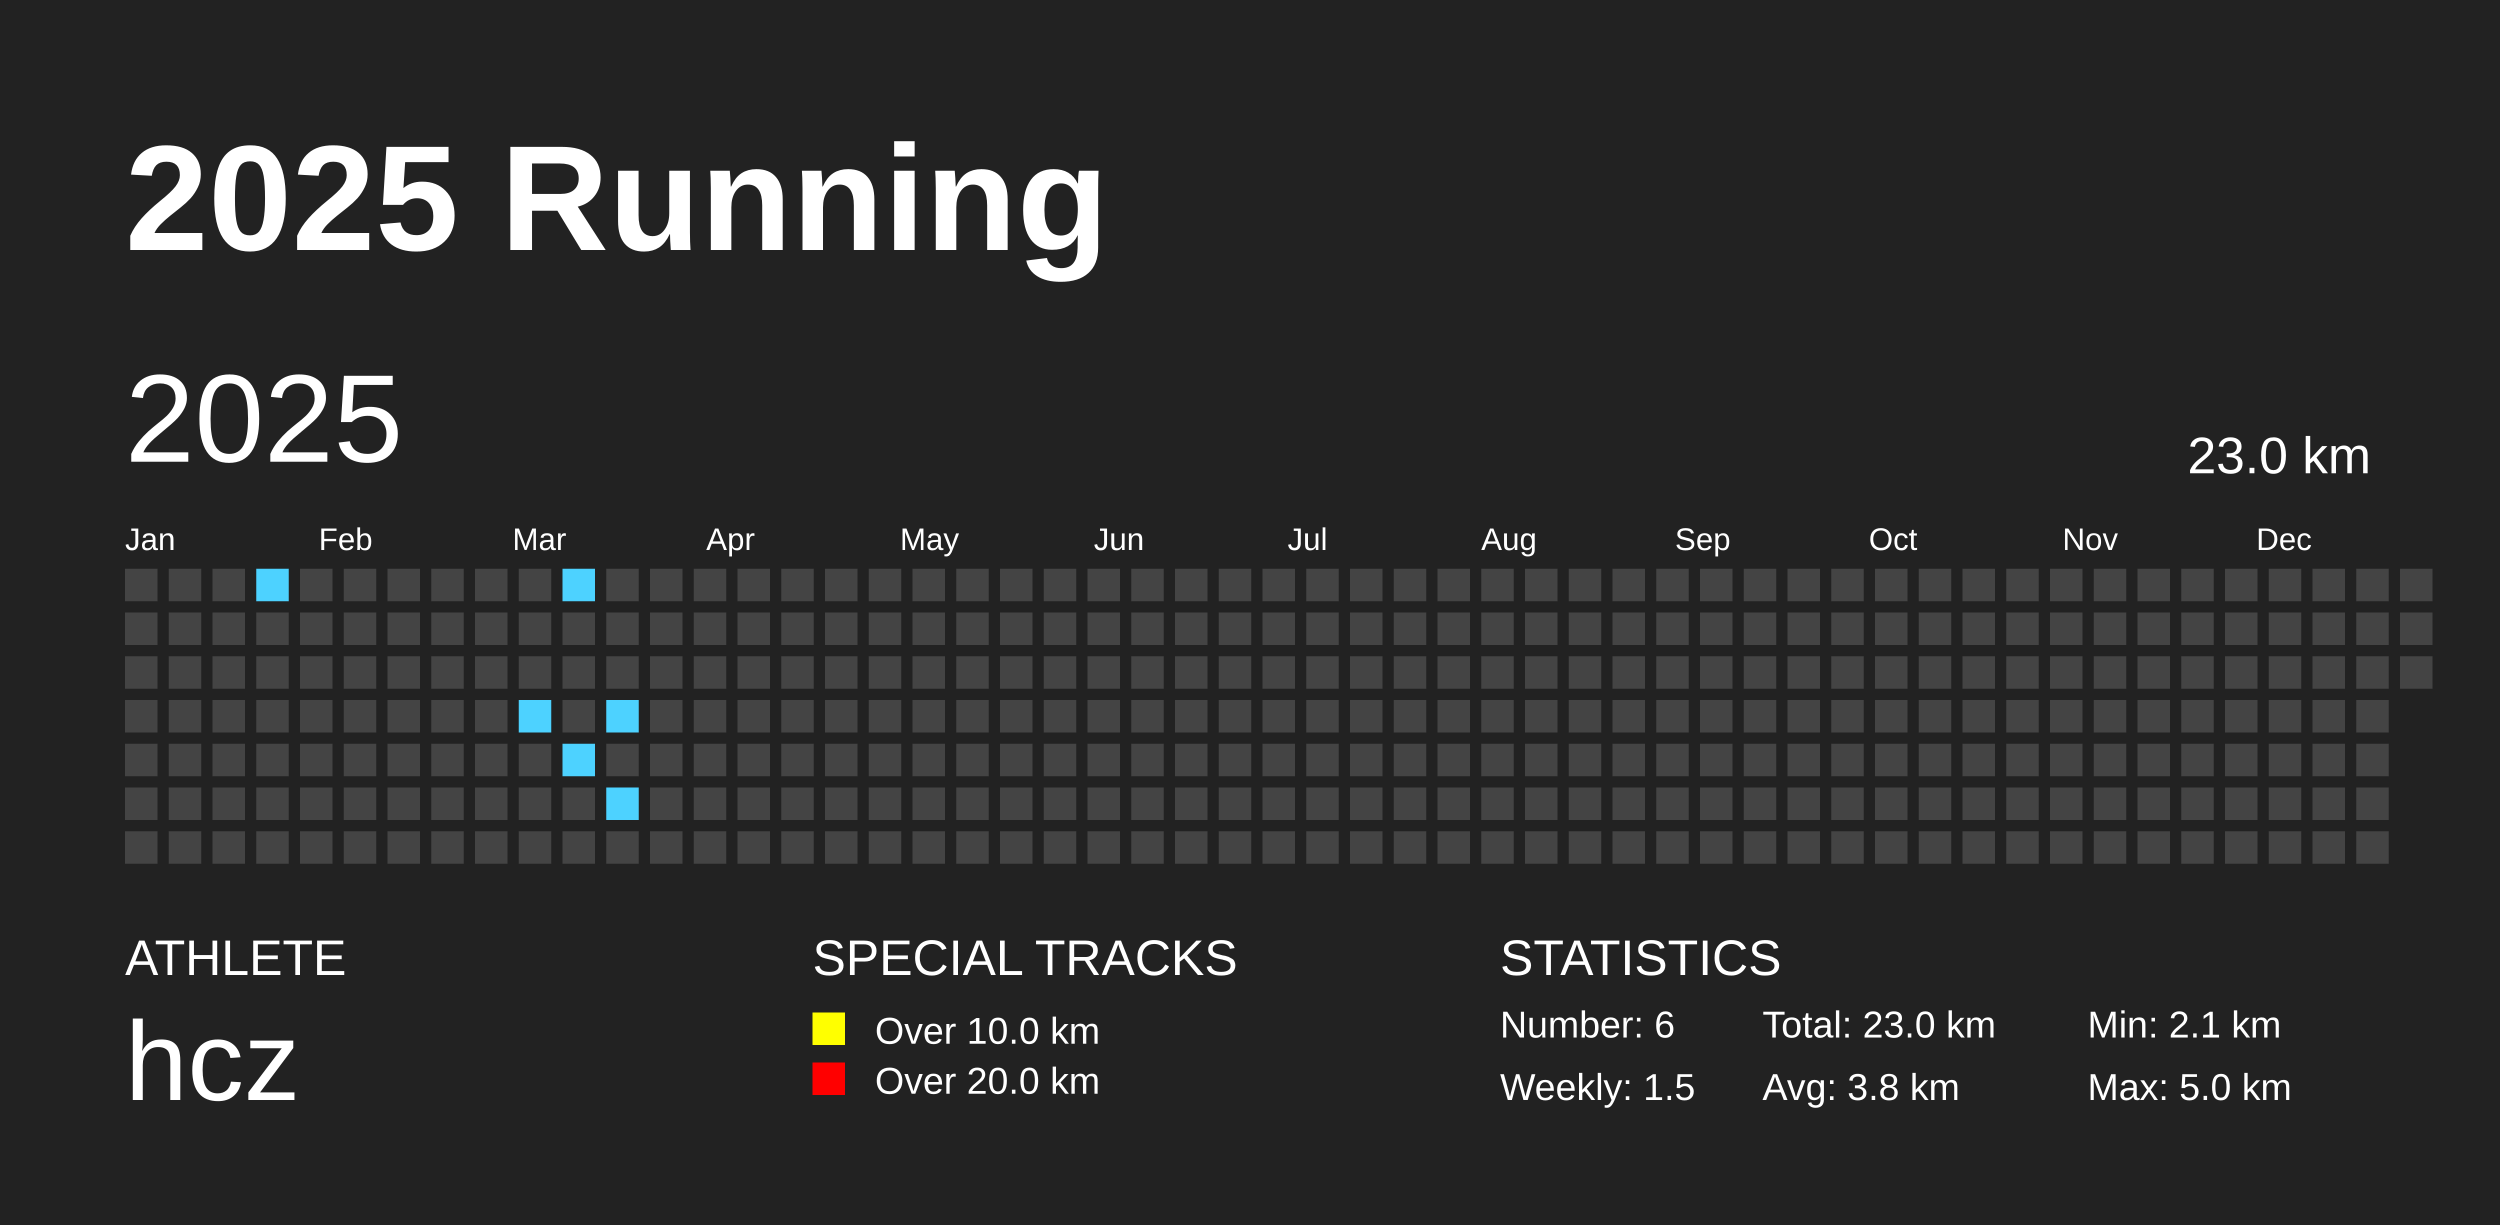
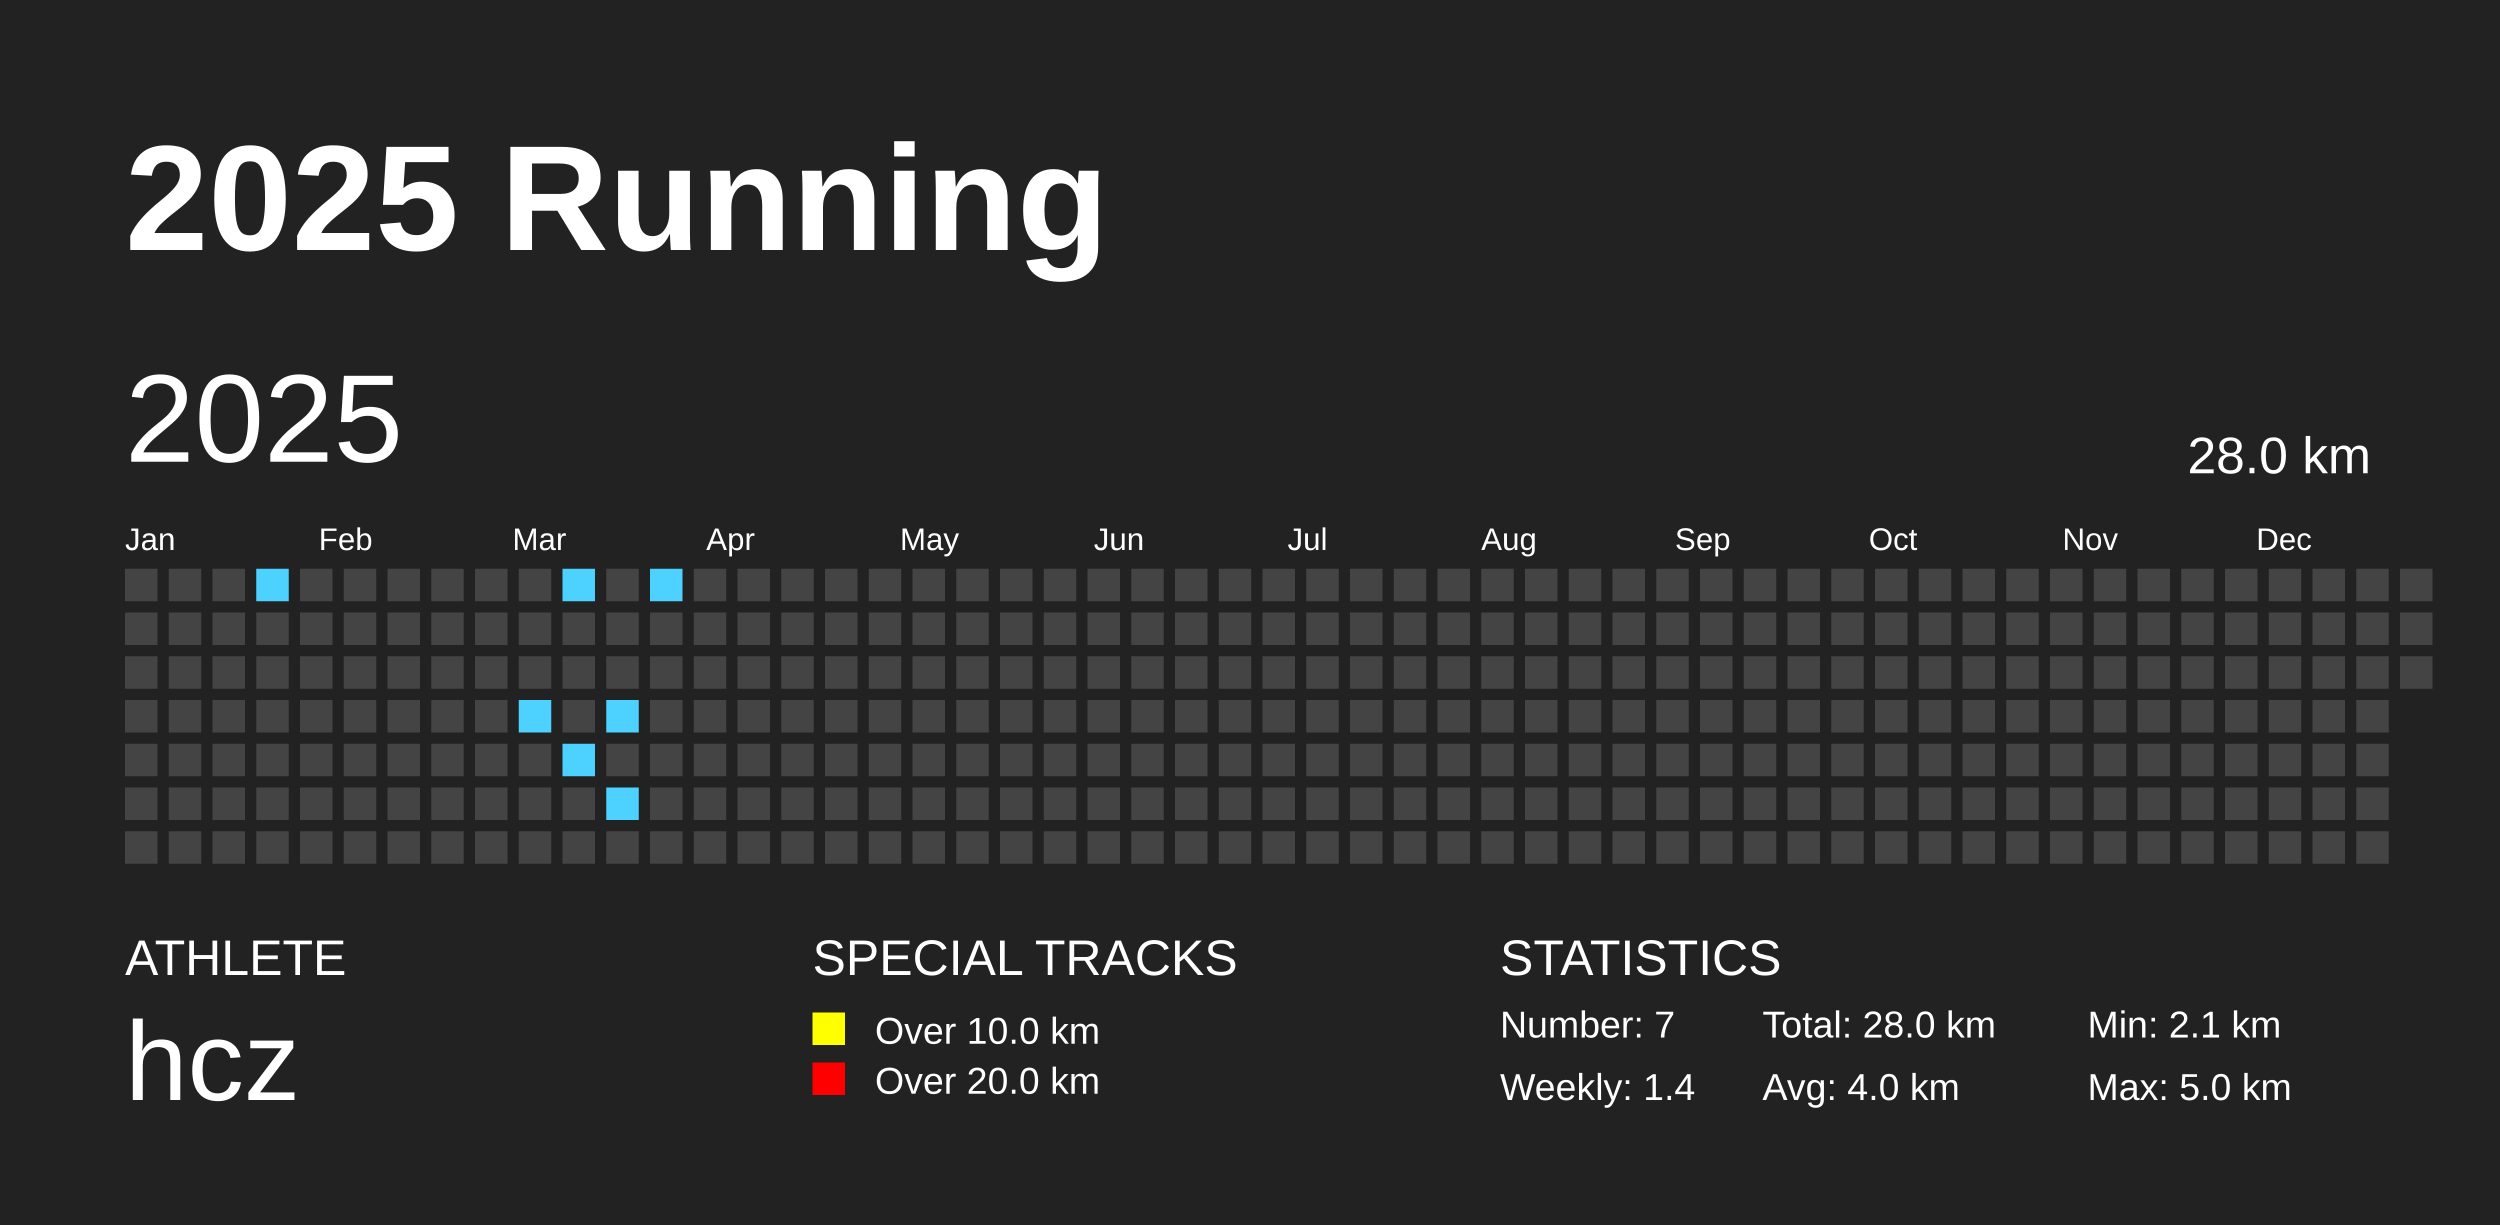
<svg xmlns="http://www.w3.org/2000/svg" baseProfile="full" height="98mm" version="1.1" viewBox="0,0,200,98" width="200mm">
  <defs />
  <rect fill="#222222" height="98" width="200" x="0" y="0" />
  <text fill="#FFFFFF" style="font-size:12px; font-family:Arial; font-weight:bold;" x="10" y="20">2025 Running</text>
  <text fill="#FFFFFF" style="font-size:4px; font-family:Arial" x="10" y="78">ATHLETE</text>
  <text fill="#FFFFFF" style="font-size:9px; font-family:Arial" x="10" y="88">hcz</text>
  <text fill="#FFFFFF" style="font-size:4px; font-family:Arial" x="65" y="78">SPECIAL TRACKS</text>
  <rect fill="yellow" height="2.6" width="2.6" x="65" y="81" />
  <text fill="#FFFFFF" style="font-size:3px; font-family:Arial" x="70" y="83.5">Over 10.0 km</text>
  <rect fill="red" height="2.6" width="2.6" x="65" y="85" />
  <text fill="#FFFFFF" style="font-size:3px; font-family:Arial" x="70" y="87.5">Over 20.0 km</text>
  <text fill="#FFFFFF" style="font-size:4px; font-family:Arial" x="120" y="78">STATISTICS</text>
-   <text fill="#FFFFFF" style="font-size:3px; font-family:Arial" x="120" y="83">Number: 6</text>
-   <text fill="#FFFFFF" style="font-size:3px; font-family:Arial" x="120" y="88">Weekly: 1.5</text>
-   <text fill="#FFFFFF" style="font-size:3px; font-family:Arial" x="141" y="83">Total: 23.0 km</text>
-   <text fill="#FFFFFF" style="font-size:3px; font-family:Arial" x="141" y="88">Avg: 3.8 km</text>
+   <text fill="#FFFFFF" style="font-size:3px; font-family:Arial" x="120" y="83">Number: 7</text>
+   <text fill="#FFFFFF" style="font-size:3px; font-family:Arial" x="120" y="88">Weekly: 1.4</text>
+   <text fill="#FFFFFF" style="font-size:3px; font-family:Arial" x="141" y="83">Total: 28.0 km</text>
+   <text fill="#FFFFFF" style="font-size:3px; font-family:Arial" x="141" y="88">Avg: 4.0 km</text>
  <text fill="#FFFFFF" style="font-size:3px; font-family:Arial" x="167" y="83">Min: 2.1 km</text>
  <text fill="#FFFFFF" style="font-size:3px; font-family:Arial" x="167" y="88">Max: 5.0 km</text>
  <text dominant-baseline="hanging" fill="#FFFFFF" style="font-size:10.0px; font-family:Arial;" x="10" y="30">2025</text>
-   <text dominant-baseline="hanging" fill="#FFFFFF" style="font-size:4.125px; font-family:Arial;" x="175" y="35">23.0 km</text>
+   <text dominant-baseline="hanging" fill="#FFFFFF" style="font-size:4.125px; font-family:Arial;" x="175" y="35">28.0 km</text>
  <text fill="#FFFFFF" style="font-size:2.5px; font-family:Arial" x="10.0" y="44">Jan</text>
  <text fill="#FFFFFF" style="font-size:2.5px; font-family:Arial" x="25.5" y="44">Feb</text>
  <text fill="#FFFFFF" style="font-size:2.5px; font-family:Arial" x="41.0" y="44">Mar</text>
  <text fill="#FFFFFF" style="font-size:2.5px; font-family:Arial" x="56.5" y="44">Apr</text>
  <text fill="#FFFFFF" style="font-size:2.5px; font-family:Arial" x="72.0" y="44">May</text>
  <text fill="#FFFFFF" style="font-size:2.5px; font-family:Arial" x="87.5" y="44">Jun</text>
  <text fill="#FFFFFF" style="font-size:2.5px; font-family:Arial" x="103.0" y="44">Jul</text>
  <text fill="#FFFFFF" style="font-size:2.5px; font-family:Arial" x="118.5" y="44">Aug</text>
  <text fill="#FFFFFF" style="font-size:2.5px; font-family:Arial" x="134.0" y="44">Sep</text>
  <text fill="#FFFFFF" style="font-size:2.5px; font-family:Arial" x="149.5" y="44">Oct</text>
  <text fill="#FFFFFF" style="font-size:2.5px; font-family:Arial" x="165.0" y="44">Nov</text>
  <text fill="#FFFFFF" style="font-size:2.5px; font-family:Arial" x="180.5" y="44">Dec</text>
  <rect fill="#444444" height="2.6" width="2.6" x="10.0" y="45.5" />
  <rect fill="#444444" height="2.6" width="2.6" x="10.0" y="49.0" />
  <rect fill="#444444" height="2.6" width="2.6" x="10.0" y="52.5" />
  <rect fill="#444444" height="2.6" width="2.6" x="10.0" y="56.0" />
  <rect fill="#444444" height="2.6" width="2.6" x="10.0" y="59.5" />
  <rect fill="#444444" height="2.6" width="2.6" x="10.0" y="63.0" />
  <rect fill="#444444" height="2.6" width="2.6" x="10.0" y="66.5" />
  <rect fill="#444444" height="2.6" width="2.6" x="13.5" y="45.5" />
  <rect fill="#444444" height="2.6" width="2.6" x="13.5" y="49.0" />
  <rect fill="#444444" height="2.6" width="2.6" x="13.5" y="52.5" />
  <rect fill="#444444" height="2.6" width="2.6" x="13.5" y="56.0" />
  <rect fill="#444444" height="2.6" width="2.6" x="13.5" y="59.5" />
  <rect fill="#444444" height="2.6" width="2.6" x="13.5" y="63.0" />
  <rect fill="#444444" height="2.6" width="2.6" x="13.5" y="66.5" />
  <rect fill="#444444" height="2.6" width="2.6" x="17.0" y="45.5" />
  <rect fill="#444444" height="2.6" width="2.6" x="17.0" y="49.0" />
  <rect fill="#444444" height="2.6" width="2.6" x="17.0" y="52.5" />
  <rect fill="#444444" height="2.6" width="2.6" x="17.0" y="56.0" />
  <rect fill="#444444" height="2.6" width="2.6" x="17.0" y="59.5" />
  <rect fill="#444444" height="2.6" width="2.6" x="17.0" y="63.0" />
  <rect fill="#444444" height="2.6" width="2.6" x="17.0" y="66.5" />
  <rect fill="#4DD2FF" height="2.6" width="2.6" x="20.5" y="45.5" />
  <rect fill="#444444" height="2.6" width="2.6" x="20.5" y="49.0" />
  <rect fill="#444444" height="2.6" width="2.6" x="20.5" y="52.5" />
  <rect fill="#444444" height="2.6" width="2.6" x="20.5" y="56.0" />
  <rect fill="#444444" height="2.6" width="2.6" x="20.5" y="59.5" />
  <rect fill="#444444" height="2.6" width="2.6" x="20.5" y="63.0" />
  <rect fill="#444444" height="2.6" width="2.6" x="20.5" y="66.5" />
  <rect fill="#444444" height="2.6" width="2.6" x="24.0" y="45.5" />
  <rect fill="#444444" height="2.6" width="2.6" x="24.0" y="49.0" />
  <rect fill="#444444" height="2.6" width="2.6" x="24.0" y="52.5" />
  <rect fill="#444444" height="2.6" width="2.6" x="24.0" y="56.0" />
  <rect fill="#444444" height="2.6" width="2.6" x="24.0" y="59.5" />
  <rect fill="#444444" height="2.6" width="2.6" x="24.0" y="63.0" />
  <rect fill="#444444" height="2.6" width="2.6" x="24.0" y="66.5" />
  <rect fill="#444444" height="2.6" width="2.6" x="27.5" y="45.5" />
  <rect fill="#444444" height="2.6" width="2.6" x="27.5" y="49.0" />
  <rect fill="#444444" height="2.6" width="2.6" x="27.5" y="52.5" />
  <rect fill="#444444" height="2.6" width="2.6" x="27.5" y="56.0" />
  <rect fill="#444444" height="2.6" width="2.6" x="27.5" y="59.5" />
  <rect fill="#444444" height="2.6" width="2.6" x="27.5" y="63.0" />
  <rect fill="#444444" height="2.6" width="2.6" x="27.5" y="66.5" />
  <rect fill="#444444" height="2.6" width="2.6" x="31.0" y="45.5" />
  <rect fill="#444444" height="2.6" width="2.6" x="31.0" y="49.0" />
  <rect fill="#444444" height="2.6" width="2.6" x="31.0" y="52.5" />
  <rect fill="#444444" height="2.6" width="2.6" x="31.0" y="56.0" />
  <rect fill="#444444" height="2.6" width="2.6" x="31.0" y="59.5" />
  <rect fill="#444444" height="2.6" width="2.6" x="31.0" y="63.0" />
  <rect fill="#444444" height="2.6" width="2.6" x="31.0" y="66.5" />
  <rect fill="#444444" height="2.6" width="2.6" x="34.5" y="45.5" />
  <rect fill="#444444" height="2.6" width="2.6" x="34.5" y="49.0" />
  <rect fill="#444444" height="2.6" width="2.6" x="34.5" y="52.5" />
  <rect fill="#444444" height="2.6" width="2.6" x="34.5" y="56.0" />
  <rect fill="#444444" height="2.6" width="2.6" x="34.5" y="59.5" />
  <rect fill="#444444" height="2.6" width="2.6" x="34.5" y="63.0" />
  <rect fill="#444444" height="2.6" width="2.6" x="34.5" y="66.5" />
  <rect fill="#444444" height="2.6" width="2.6" x="38.0" y="45.5" />
  <rect fill="#444444" height="2.6" width="2.6" x="38.0" y="49.0" />
  <rect fill="#444444" height="2.6" width="2.6" x="38.0" y="52.5" />
  <rect fill="#444444" height="2.6" width="2.6" x="38.0" y="56.0" />
  <rect fill="#444444" height="2.6" width="2.6" x="38.0" y="59.5" />
  <rect fill="#444444" height="2.6" width="2.6" x="38.0" y="63.0" />
  <rect fill="#444444" height="2.6" width="2.6" x="38.0" y="66.5" />
  <rect fill="#444444" height="2.6" width="2.6" x="41.5" y="45.5" />
  <rect fill="#444444" height="2.6" width="2.6" x="41.5" y="49.0" />
  <rect fill="#444444" height="2.6" width="2.6" x="41.5" y="52.5" />
  <rect fill="#4DD2FF" height="2.6" width="2.6" x="41.5" y="56.0" />
  <rect fill="#444444" height="2.6" width="2.6" x="41.5" y="59.5" />
  <rect fill="#444444" height="2.6" width="2.6" x="41.5" y="63.0" />
  <rect fill="#444444" height="2.6" width="2.6" x="41.5" y="66.5" />
  <rect fill="#4DD2FF" height="2.6" width="2.6" x="45.0" y="45.5" />
  <rect fill="#444444" height="2.6" width="2.6" x="45.0" y="49.0" />
  <rect fill="#444444" height="2.6" width="2.6" x="45.0" y="52.5" />
  <rect fill="#444444" height="2.6" width="2.6" x="45.0" y="56.0" />
  <rect fill="#4DD2FF" height="2.6" width="2.6" x="45.0" y="59.5" />
  <rect fill="#444444" height="2.6" width="2.6" x="45.0" y="63.0" />
  <rect fill="#444444" height="2.6" width="2.6" x="45.0" y="66.5" />
  <rect fill="#444444" height="2.6" width="2.6" x="48.5" y="45.5" />
  <rect fill="#444444" height="2.6" width="2.6" x="48.5" y="49.0" />
  <rect fill="#444444" height="2.6" width="2.6" x="48.5" y="52.5" />
  <rect fill="#4DD2FF" height="2.6" width="2.6" x="48.5" y="56.0" />
  <rect fill="#444444" height="2.6" width="2.6" x="48.5" y="59.5" />
  <rect fill="#4DD2FF" height="2.6" width="2.6" x="48.5" y="63.0" />
  <rect fill="#444444" height="2.6" width="2.6" x="48.5" y="66.5" />
-   <rect fill="#444444" height="2.6" width="2.6" x="52.0" y="45.5" />
+   <rect fill="#4DD2FF" height="2.6" width="2.6" x="52.0" y="45.5" />
  <rect fill="#444444" height="2.6" width="2.6" x="52.0" y="49.0" />
  <rect fill="#444444" height="2.6" width="2.6" x="52.0" y="52.5" />
  <rect fill="#444444" height="2.6" width="2.6" x="52.0" y="56.0" />
  <rect fill="#444444" height="2.6" width="2.6" x="52.0" y="59.5" />
  <rect fill="#444444" height="2.6" width="2.6" x="52.0" y="63.0" />
  <rect fill="#444444" height="2.6" width="2.6" x="52.0" y="66.5" />
  <rect fill="#444444" height="2.6" width="2.6" x="55.5" y="45.5" />
  <rect fill="#444444" height="2.6" width="2.6" x="55.5" y="49.0" />
  <rect fill="#444444" height="2.6" width="2.6" x="55.5" y="52.5" />
  <rect fill="#444444" height="2.6" width="2.6" x="55.5" y="56.0" />
  <rect fill="#444444" height="2.6" width="2.6" x="55.5" y="59.5" />
  <rect fill="#444444" height="2.6" width="2.6" x="55.5" y="63.0" />
  <rect fill="#444444" height="2.6" width="2.6" x="55.5" y="66.5" />
  <rect fill="#444444" height="2.6" width="2.6" x="59.0" y="45.5" />
  <rect fill="#444444" height="2.6" width="2.6" x="59.0" y="49.0" />
  <rect fill="#444444" height="2.6" width="2.6" x="59.0" y="52.5" />
  <rect fill="#444444" height="2.6" width="2.6" x="59.0" y="56.0" />
  <rect fill="#444444" height="2.6" width="2.6" x="59.0" y="59.5" />
  <rect fill="#444444" height="2.6" width="2.6" x="59.0" y="63.0" />
  <rect fill="#444444" height="2.6" width="2.6" x="59.0" y="66.5" />
  <rect fill="#444444" height="2.6" width="2.6" x="62.5" y="45.5" />
  <rect fill="#444444" height="2.6" width="2.6" x="62.5" y="49.0" />
  <rect fill="#444444" height="2.6" width="2.6" x="62.5" y="52.5" />
  <rect fill="#444444" height="2.6" width="2.6" x="62.5" y="56.0" />
  <rect fill="#444444" height="2.6" width="2.6" x="62.5" y="59.5" />
  <rect fill="#444444" height="2.6" width="2.6" x="62.5" y="63.0" />
  <rect fill="#444444" height="2.6" width="2.6" x="62.5" y="66.5" />
  <rect fill="#444444" height="2.6" width="2.6" x="66.0" y="45.5" />
  <rect fill="#444444" height="2.6" width="2.6" x="66.0" y="49.0" />
  <rect fill="#444444" height="2.6" width="2.6" x="66.0" y="52.5" />
  <rect fill="#444444" height="2.6" width="2.6" x="66.0" y="56.0" />
  <rect fill="#444444" height="2.6" width="2.6" x="66.0" y="59.5" />
  <rect fill="#444444" height="2.6" width="2.6" x="66.0" y="63.0" />
  <rect fill="#444444" height="2.6" width="2.6" x="66.0" y="66.5" />
  <rect fill="#444444" height="2.6" width="2.6" x="69.5" y="45.5" />
  <rect fill="#444444" height="2.6" width="2.6" x="69.5" y="49.0" />
  <rect fill="#444444" height="2.6" width="2.6" x="69.5" y="52.5" />
  <rect fill="#444444" height="2.6" width="2.6" x="69.5" y="56.0" />
  <rect fill="#444444" height="2.6" width="2.6" x="69.5" y="59.5" />
  <rect fill="#444444" height="2.6" width="2.6" x="69.5" y="63.0" />
  <rect fill="#444444" height="2.6" width="2.6" x="69.5" y="66.5" />
  <rect fill="#444444" height="2.6" width="2.6" x="73.0" y="45.5" />
  <rect fill="#444444" height="2.6" width="2.6" x="73.0" y="49.0" />
  <rect fill="#444444" height="2.6" width="2.6" x="73.0" y="52.5" />
  <rect fill="#444444" height="2.6" width="2.6" x="73.0" y="56.0" />
  <rect fill="#444444" height="2.6" width="2.6" x="73.0" y="59.5" />
  <rect fill="#444444" height="2.6" width="2.6" x="73.0" y="63.0" />
  <rect fill="#444444" height="2.6" width="2.6" x="73.0" y="66.5" />
  <rect fill="#444444" height="2.6" width="2.6" x="76.5" y="45.5" />
  <rect fill="#444444" height="2.6" width="2.6" x="76.5" y="49.0" />
  <rect fill="#444444" height="2.6" width="2.6" x="76.5" y="52.5" />
  <rect fill="#444444" height="2.6" width="2.6" x="76.5" y="56.0" />
  <rect fill="#444444" height="2.6" width="2.6" x="76.5" y="59.5" />
  <rect fill="#444444" height="2.6" width="2.6" x="76.5" y="63.0" />
  <rect fill="#444444" height="2.6" width="2.6" x="76.5" y="66.5" />
  <rect fill="#444444" height="2.6" width="2.6" x="80.0" y="45.5" />
  <rect fill="#444444" height="2.6" width="2.6" x="80.0" y="49.0" />
  <rect fill="#444444" height="2.6" width="2.6" x="80.0" y="52.5" />
  <rect fill="#444444" height="2.6" width="2.6" x="80.0" y="56.0" />
  <rect fill="#444444" height="2.6" width="2.6" x="80.0" y="59.5" />
  <rect fill="#444444" height="2.6" width="2.6" x="80.0" y="63.0" />
  <rect fill="#444444" height="2.6" width="2.6" x="80.0" y="66.5" />
  <rect fill="#444444" height="2.6" width="2.6" x="83.5" y="45.5" />
  <rect fill="#444444" height="2.6" width="2.6" x="83.5" y="49.0" />
  <rect fill="#444444" height="2.6" width="2.6" x="83.5" y="52.5" />
  <rect fill="#444444" height="2.6" width="2.6" x="83.5" y="56.0" />
  <rect fill="#444444" height="2.6" width="2.6" x="83.5" y="59.5" />
  <rect fill="#444444" height="2.6" width="2.6" x="83.5" y="63.0" />
  <rect fill="#444444" height="2.6" width="2.6" x="83.5" y="66.5" />
  <rect fill="#444444" height="2.6" width="2.6" x="87.0" y="45.5" />
  <rect fill="#444444" height="2.6" width="2.6" x="87.0" y="49.0" />
  <rect fill="#444444" height="2.6" width="2.6" x="87.0" y="52.5" />
  <rect fill="#444444" height="2.6" width="2.6" x="87.0" y="56.0" />
  <rect fill="#444444" height="2.6" width="2.6" x="87.0" y="59.5" />
  <rect fill="#444444" height="2.6" width="2.6" x="87.0" y="63.0" />
  <rect fill="#444444" height="2.6" width="2.6" x="87.0" y="66.5" />
  <rect fill="#444444" height="2.6" width="2.6" x="90.5" y="45.5" />
  <rect fill="#444444" height="2.6" width="2.6" x="90.5" y="49.0" />
  <rect fill="#444444" height="2.6" width="2.6" x="90.5" y="52.5" />
  <rect fill="#444444" height="2.6" width="2.6" x="90.5" y="56.0" />
  <rect fill="#444444" height="2.6" width="2.6" x="90.5" y="59.5" />
  <rect fill="#444444" height="2.6" width="2.6" x="90.5" y="63.0" />
  <rect fill="#444444" height="2.6" width="2.6" x="90.5" y="66.5" />
  <rect fill="#444444" height="2.6" width="2.6" x="94.0" y="45.5" />
  <rect fill="#444444" height="2.6" width="2.6" x="94.0" y="49.0" />
  <rect fill="#444444" height="2.6" width="2.6" x="94.0" y="52.5" />
  <rect fill="#444444" height="2.6" width="2.6" x="94.0" y="56.0" />
  <rect fill="#444444" height="2.6" width="2.6" x="94.0" y="59.5" />
  <rect fill="#444444" height="2.6" width="2.6" x="94.0" y="63.0" />
  <rect fill="#444444" height="2.6" width="2.6" x="94.0" y="66.5" />
  <rect fill="#444444" height="2.6" width="2.6" x="97.5" y="45.5" />
  <rect fill="#444444" height="2.6" width="2.6" x="97.5" y="49.0" />
  <rect fill="#444444" height="2.6" width="2.6" x="97.5" y="52.5" />
  <rect fill="#444444" height="2.6" width="2.6" x="97.5" y="56.0" />
  <rect fill="#444444" height="2.6" width="2.6" x="97.5" y="59.5" />
  <rect fill="#444444" height="2.6" width="2.6" x="97.5" y="63.0" />
  <rect fill="#444444" height="2.6" width="2.6" x="97.5" y="66.5" />
  <rect fill="#444444" height="2.6" width="2.6" x="101.0" y="45.5" />
  <rect fill="#444444" height="2.6" width="2.6" x="101.0" y="49.0" />
  <rect fill="#444444" height="2.6" width="2.6" x="101.0" y="52.5" />
  <rect fill="#444444" height="2.6" width="2.6" x="101.0" y="56.0" />
  <rect fill="#444444" height="2.6" width="2.6" x="101.0" y="59.5" />
  <rect fill="#444444" height="2.6" width="2.6" x="101.0" y="63.0" />
  <rect fill="#444444" height="2.6" width="2.6" x="101.0" y="66.5" />
  <rect fill="#444444" height="2.6" width="2.6" x="104.5" y="45.5" />
  <rect fill="#444444" height="2.6" width="2.6" x="104.5" y="49.0" />
  <rect fill="#444444" height="2.6" width="2.6" x="104.5" y="52.5" />
  <rect fill="#444444" height="2.6" width="2.6" x="104.5" y="56.0" />
  <rect fill="#444444" height="2.6" width="2.6" x="104.5" y="59.5" />
  <rect fill="#444444" height="2.6" width="2.6" x="104.5" y="63.0" />
  <rect fill="#444444" height="2.6" width="2.6" x="104.5" y="66.5" />
  <rect fill="#444444" height="2.6" width="2.6" x="108.0" y="45.5" />
  <rect fill="#444444" height="2.6" width="2.6" x="108.0" y="49.0" />
  <rect fill="#444444" height="2.6" width="2.6" x="108.0" y="52.5" />
  <rect fill="#444444" height="2.6" width="2.6" x="108.0" y="56.0" />
  <rect fill="#444444" height="2.6" width="2.6" x="108.0" y="59.5" />
  <rect fill="#444444" height="2.6" width="2.6" x="108.0" y="63.0" />
  <rect fill="#444444" height="2.6" width="2.6" x="108.0" y="66.5" />
  <rect fill="#444444" height="2.6" width="2.6" x="111.5" y="45.5" />
  <rect fill="#444444" height="2.6" width="2.6" x="111.5" y="49.0" />
  <rect fill="#444444" height="2.6" width="2.6" x="111.5" y="52.5" />
  <rect fill="#444444" height="2.6" width="2.6" x="111.5" y="56.0" />
  <rect fill="#444444" height="2.6" width="2.6" x="111.5" y="59.5" />
  <rect fill="#444444" height="2.6" width="2.6" x="111.5" y="63.0" />
  <rect fill="#444444" height="2.6" width="2.6" x="111.5" y="66.5" />
  <rect fill="#444444" height="2.6" width="2.6" x="115.0" y="45.5" />
  <rect fill="#444444" height="2.6" width="2.6" x="115.0" y="49.0" />
  <rect fill="#444444" height="2.6" width="2.6" x="115.0" y="52.5" />
  <rect fill="#444444" height="2.6" width="2.6" x="115.0" y="56.0" />
  <rect fill="#444444" height="2.6" width="2.6" x="115.0" y="59.5" />
  <rect fill="#444444" height="2.6" width="2.6" x="115.0" y="63.0" />
  <rect fill="#444444" height="2.6" width="2.6" x="115.0" y="66.5" />
  <rect fill="#444444" height="2.6" width="2.6" x="118.5" y="45.5" />
  <rect fill="#444444" height="2.6" width="2.6" x="118.5" y="49.0" />
  <rect fill="#444444" height="2.6" width="2.6" x="118.5" y="52.5" />
  <rect fill="#444444" height="2.6" width="2.6" x="118.5" y="56.0" />
  <rect fill="#444444" height="2.6" width="2.6" x="118.5" y="59.5" />
  <rect fill="#444444" height="2.6" width="2.6" x="118.5" y="63.0" />
  <rect fill="#444444" height="2.6" width="2.6" x="118.5" y="66.5" />
  <rect fill="#444444" height="2.6" width="2.6" x="122.0" y="45.5" />
  <rect fill="#444444" height="2.6" width="2.6" x="122.0" y="49.0" />
  <rect fill="#444444" height="2.6" width="2.6" x="122.0" y="52.5" />
  <rect fill="#444444" height="2.6" width="2.6" x="122.0" y="56.0" />
  <rect fill="#444444" height="2.6" width="2.6" x="122.0" y="59.5" />
  <rect fill="#444444" height="2.6" width="2.6" x="122.0" y="63.0" />
  <rect fill="#444444" height="2.6" width="2.6" x="122.0" y="66.5" />
  <rect fill="#444444" height="2.6" width="2.6" x="125.5" y="45.5" />
  <rect fill="#444444" height="2.6" width="2.6" x="125.5" y="49.0" />
  <rect fill="#444444" height="2.6" width="2.6" x="125.5" y="52.5" />
  <rect fill="#444444" height="2.6" width="2.6" x="125.5" y="56.0" />
  <rect fill="#444444" height="2.6" width="2.6" x="125.5" y="59.5" />
  <rect fill="#444444" height="2.6" width="2.6" x="125.5" y="63.0" />
  <rect fill="#444444" height="2.6" width="2.6" x="125.5" y="66.5" />
  <rect fill="#444444" height="2.6" width="2.6" x="129.0" y="45.5" />
  <rect fill="#444444" height="2.6" width="2.6" x="129.0" y="49.0" />
  <rect fill="#444444" height="2.6" width="2.6" x="129.0" y="52.5" />
  <rect fill="#444444" height="2.6" width="2.6" x="129.0" y="56.0" />
  <rect fill="#444444" height="2.6" width="2.6" x="129.0" y="59.5" />
  <rect fill="#444444" height="2.6" width="2.6" x="129.0" y="63.0" />
  <rect fill="#444444" height="2.6" width="2.6" x="129.0" y="66.5" />
  <rect fill="#444444" height="2.6" width="2.6" x="132.5" y="45.5" />
  <rect fill="#444444" height="2.6" width="2.6" x="132.5" y="49.0" />
  <rect fill="#444444" height="2.6" width="2.6" x="132.5" y="52.5" />
  <rect fill="#444444" height="2.6" width="2.6" x="132.5" y="56.0" />
  <rect fill="#444444" height="2.6" width="2.6" x="132.5" y="59.5" />
  <rect fill="#444444" height="2.6" width="2.6" x="132.5" y="63.0" />
  <rect fill="#444444" height="2.6" width="2.6" x="132.5" y="66.5" />
  <rect fill="#444444" height="2.6" width="2.6" x="136.0" y="45.5" />
  <rect fill="#444444" height="2.6" width="2.6" x="136.0" y="49.0" />
  <rect fill="#444444" height="2.6" width="2.6" x="136.0" y="52.5" />
  <rect fill="#444444" height="2.6" width="2.6" x="136.0" y="56.0" />
  <rect fill="#444444" height="2.6" width="2.6" x="136.0" y="59.5" />
  <rect fill="#444444" height="2.6" width="2.6" x="136.0" y="63.0" />
  <rect fill="#444444" height="2.6" width="2.6" x="136.0" y="66.5" />
  <rect fill="#444444" height="2.6" width="2.6" x="139.5" y="45.5" />
  <rect fill="#444444" height="2.6" width="2.6" x="139.5" y="49.0" />
  <rect fill="#444444" height="2.6" width="2.6" x="139.5" y="52.5" />
  <rect fill="#444444" height="2.6" width="2.6" x="139.5" y="56.0" />
  <rect fill="#444444" height="2.6" width="2.6" x="139.5" y="59.5" />
  <rect fill="#444444" height="2.6" width="2.6" x="139.5" y="63.0" />
  <rect fill="#444444" height="2.6" width="2.6" x="139.5" y="66.5" />
  <rect fill="#444444" height="2.6" width="2.6" x="143.0" y="45.5" />
  <rect fill="#444444" height="2.6" width="2.6" x="143.0" y="49.0" />
  <rect fill="#444444" height="2.6" width="2.6" x="143.0" y="52.5" />
  <rect fill="#444444" height="2.6" width="2.6" x="143.0" y="56.0" />
  <rect fill="#444444" height="2.6" width="2.6" x="143.0" y="59.5" />
  <rect fill="#444444" height="2.6" width="2.6" x="143.0" y="63.0" />
  <rect fill="#444444" height="2.6" width="2.6" x="143.0" y="66.5" />
  <rect fill="#444444" height="2.6" width="2.6" x="146.5" y="45.5" />
  <rect fill="#444444" height="2.6" width="2.6" x="146.5" y="49.0" />
  <rect fill="#444444" height="2.6" width="2.6" x="146.5" y="52.5" />
  <rect fill="#444444" height="2.6" width="2.6" x="146.5" y="56.0" />
  <rect fill="#444444" height="2.6" width="2.6" x="146.5" y="59.5" />
  <rect fill="#444444" height="2.6" width="2.6" x="146.5" y="63.0" />
  <rect fill="#444444" height="2.6" width="2.6" x="146.5" y="66.5" />
  <rect fill="#444444" height="2.6" width="2.6" x="150.0" y="45.5" />
  <rect fill="#444444" height="2.6" width="2.6" x="150.0" y="49.0" />
  <rect fill="#444444" height="2.6" width="2.6" x="150.0" y="52.5" />
  <rect fill="#444444" height="2.6" width="2.6" x="150.0" y="56.0" />
  <rect fill="#444444" height="2.6" width="2.6" x="150.0" y="59.5" />
  <rect fill="#444444" height="2.6" width="2.6" x="150.0" y="63.0" />
  <rect fill="#444444" height="2.6" width="2.6" x="150.0" y="66.5" />
  <rect fill="#444444" height="2.6" width="2.6" x="153.5" y="45.5" />
  <rect fill="#444444" height="2.6" width="2.6" x="153.5" y="49.0" />
  <rect fill="#444444" height="2.6" width="2.6" x="153.5" y="52.5" />
  <rect fill="#444444" height="2.6" width="2.6" x="153.5" y="56.0" />
  <rect fill="#444444" height="2.6" width="2.6" x="153.5" y="59.5" />
  <rect fill="#444444" height="2.6" width="2.6" x="153.5" y="63.0" />
  <rect fill="#444444" height="2.6" width="2.6" x="153.5" y="66.5" />
  <rect fill="#444444" height="2.6" width="2.6" x="157.0" y="45.5" />
  <rect fill="#444444" height="2.6" width="2.6" x="157.0" y="49.0" />
  <rect fill="#444444" height="2.6" width="2.6" x="157.0" y="52.5" />
  <rect fill="#444444" height="2.6" width="2.6" x="157.0" y="56.0" />
  <rect fill="#444444" height="2.6" width="2.6" x="157.0" y="59.5" />
  <rect fill="#444444" height="2.6" width="2.6" x="157.0" y="63.0" />
  <rect fill="#444444" height="2.6" width="2.6" x="157.0" y="66.5" />
  <rect fill="#444444" height="2.6" width="2.6" x="160.5" y="45.5" />
  <rect fill="#444444" height="2.6" width="2.6" x="160.5" y="49.0" />
  <rect fill="#444444" height="2.6" width="2.6" x="160.5" y="52.5" />
  <rect fill="#444444" height="2.6" width="2.6" x="160.5" y="56.0" />
  <rect fill="#444444" height="2.6" width="2.6" x="160.5" y="59.5" />
  <rect fill="#444444" height="2.6" width="2.6" x="160.5" y="63.0" />
  <rect fill="#444444" height="2.6" width="2.6" x="160.5" y="66.5" />
  <rect fill="#444444" height="2.6" width="2.6" x="164.0" y="45.5" />
  <rect fill="#444444" height="2.6" width="2.6" x="164.0" y="49.0" />
  <rect fill="#444444" height="2.6" width="2.6" x="164.0" y="52.5" />
  <rect fill="#444444" height="2.6" width="2.6" x="164.0" y="56.0" />
  <rect fill="#444444" height="2.6" width="2.6" x="164.0" y="59.5" />
  <rect fill="#444444" height="2.6" width="2.6" x="164.0" y="63.0" />
  <rect fill="#444444" height="2.6" width="2.6" x="164.0" y="66.5" />
  <rect fill="#444444" height="2.6" width="2.6" x="167.5" y="45.5" />
  <rect fill="#444444" height="2.6" width="2.6" x="167.5" y="49.0" />
  <rect fill="#444444" height="2.6" width="2.6" x="167.5" y="52.5" />
  <rect fill="#444444" height="2.6" width="2.6" x="167.5" y="56.0" />
  <rect fill="#444444" height="2.6" width="2.6" x="167.5" y="59.5" />
  <rect fill="#444444" height="2.6" width="2.6" x="167.5" y="63.0" />
  <rect fill="#444444" height="2.6" width="2.6" x="167.5" y="66.5" />
  <rect fill="#444444" height="2.6" width="2.6" x="171.0" y="45.5" />
  <rect fill="#444444" height="2.6" width="2.6" x="171.0" y="49.0" />
  <rect fill="#444444" height="2.6" width="2.6" x="171.0" y="52.5" />
  <rect fill="#444444" height="2.6" width="2.6" x="171.0" y="56.0" />
  <rect fill="#444444" height="2.6" width="2.6" x="171.0" y="59.5" />
  <rect fill="#444444" height="2.6" width="2.6" x="171.0" y="63.0" />
  <rect fill="#444444" height="2.6" width="2.6" x="171.0" y="66.5" />
  <rect fill="#444444" height="2.6" width="2.6" x="174.5" y="45.5" />
  <rect fill="#444444" height="2.6" width="2.6" x="174.5" y="49.0" />
  <rect fill="#444444" height="2.6" width="2.6" x="174.5" y="52.5" />
  <rect fill="#444444" height="2.6" width="2.6" x="174.5" y="56.0" />
  <rect fill="#444444" height="2.6" width="2.6" x="174.5" y="59.5" />
  <rect fill="#444444" height="2.6" width="2.6" x="174.5" y="63.0" />
  <rect fill="#444444" height="2.6" width="2.6" x="174.5" y="66.5" />
  <rect fill="#444444" height="2.6" width="2.6" x="178.0" y="45.5" />
  <rect fill="#444444" height="2.6" width="2.6" x="178.0" y="49.0" />
  <rect fill="#444444" height="2.6" width="2.6" x="178.0" y="52.5" />
  <rect fill="#444444" height="2.6" width="2.6" x="178.0" y="56.0" />
  <rect fill="#444444" height="2.6" width="2.6" x="178.0" y="59.5" />
  <rect fill="#444444" height="2.6" width="2.6" x="178.0" y="63.0" />
  <rect fill="#444444" height="2.6" width="2.6" x="178.0" y="66.5" />
  <rect fill="#444444" height="2.6" width="2.6" x="181.5" y="45.5" />
  <rect fill="#444444" height="2.6" width="2.6" x="181.5" y="49.0" />
  <rect fill="#444444" height="2.6" width="2.6" x="181.5" y="52.5" />
  <rect fill="#444444" height="2.6" width="2.6" x="181.5" y="56.0" />
  <rect fill="#444444" height="2.6" width="2.6" x="181.5" y="59.5" />
  <rect fill="#444444" height="2.6" width="2.6" x="181.5" y="63.0" />
  <rect fill="#444444" height="2.6" width="2.6" x="181.5" y="66.5" />
  <rect fill="#444444" height="2.6" width="2.6" x="185.0" y="45.5" />
  <rect fill="#444444" height="2.6" width="2.6" x="185.0" y="49.0" />
  <rect fill="#444444" height="2.6" width="2.6" x="185.0" y="52.5" />
  <rect fill="#444444" height="2.6" width="2.6" x="185.0" y="56.0" />
  <rect fill="#444444" height="2.6" width="2.6" x="185.0" y="59.5" />
  <rect fill="#444444" height="2.6" width="2.6" x="185.0" y="63.0" />
  <rect fill="#444444" height="2.6" width="2.6" x="185.0" y="66.5" />
  <rect fill="#444444" height="2.6" width="2.6" x="188.5" y="45.5" />
  <rect fill="#444444" height="2.6" width="2.6" x="188.5" y="49.0" />
  <rect fill="#444444" height="2.6" width="2.6" x="188.5" y="52.5" />
  <rect fill="#444444" height="2.6" width="2.6" x="188.5" y="56.0" />
  <rect fill="#444444" height="2.6" width="2.6" x="188.5" y="59.5" />
  <rect fill="#444444" height="2.6" width="2.6" x="188.5" y="63.0" />
  <rect fill="#444444" height="2.6" width="2.6" x="188.5" y="66.5" />
  <rect fill="#444444" height="2.6" width="2.6" x="192.0" y="45.5" />
  <rect fill="#444444" height="2.6" width="2.6" x="192.0" y="49.0" />
  <rect fill="#444444" height="2.6" width="2.6" x="192.0" y="52.5" />
</svg>
